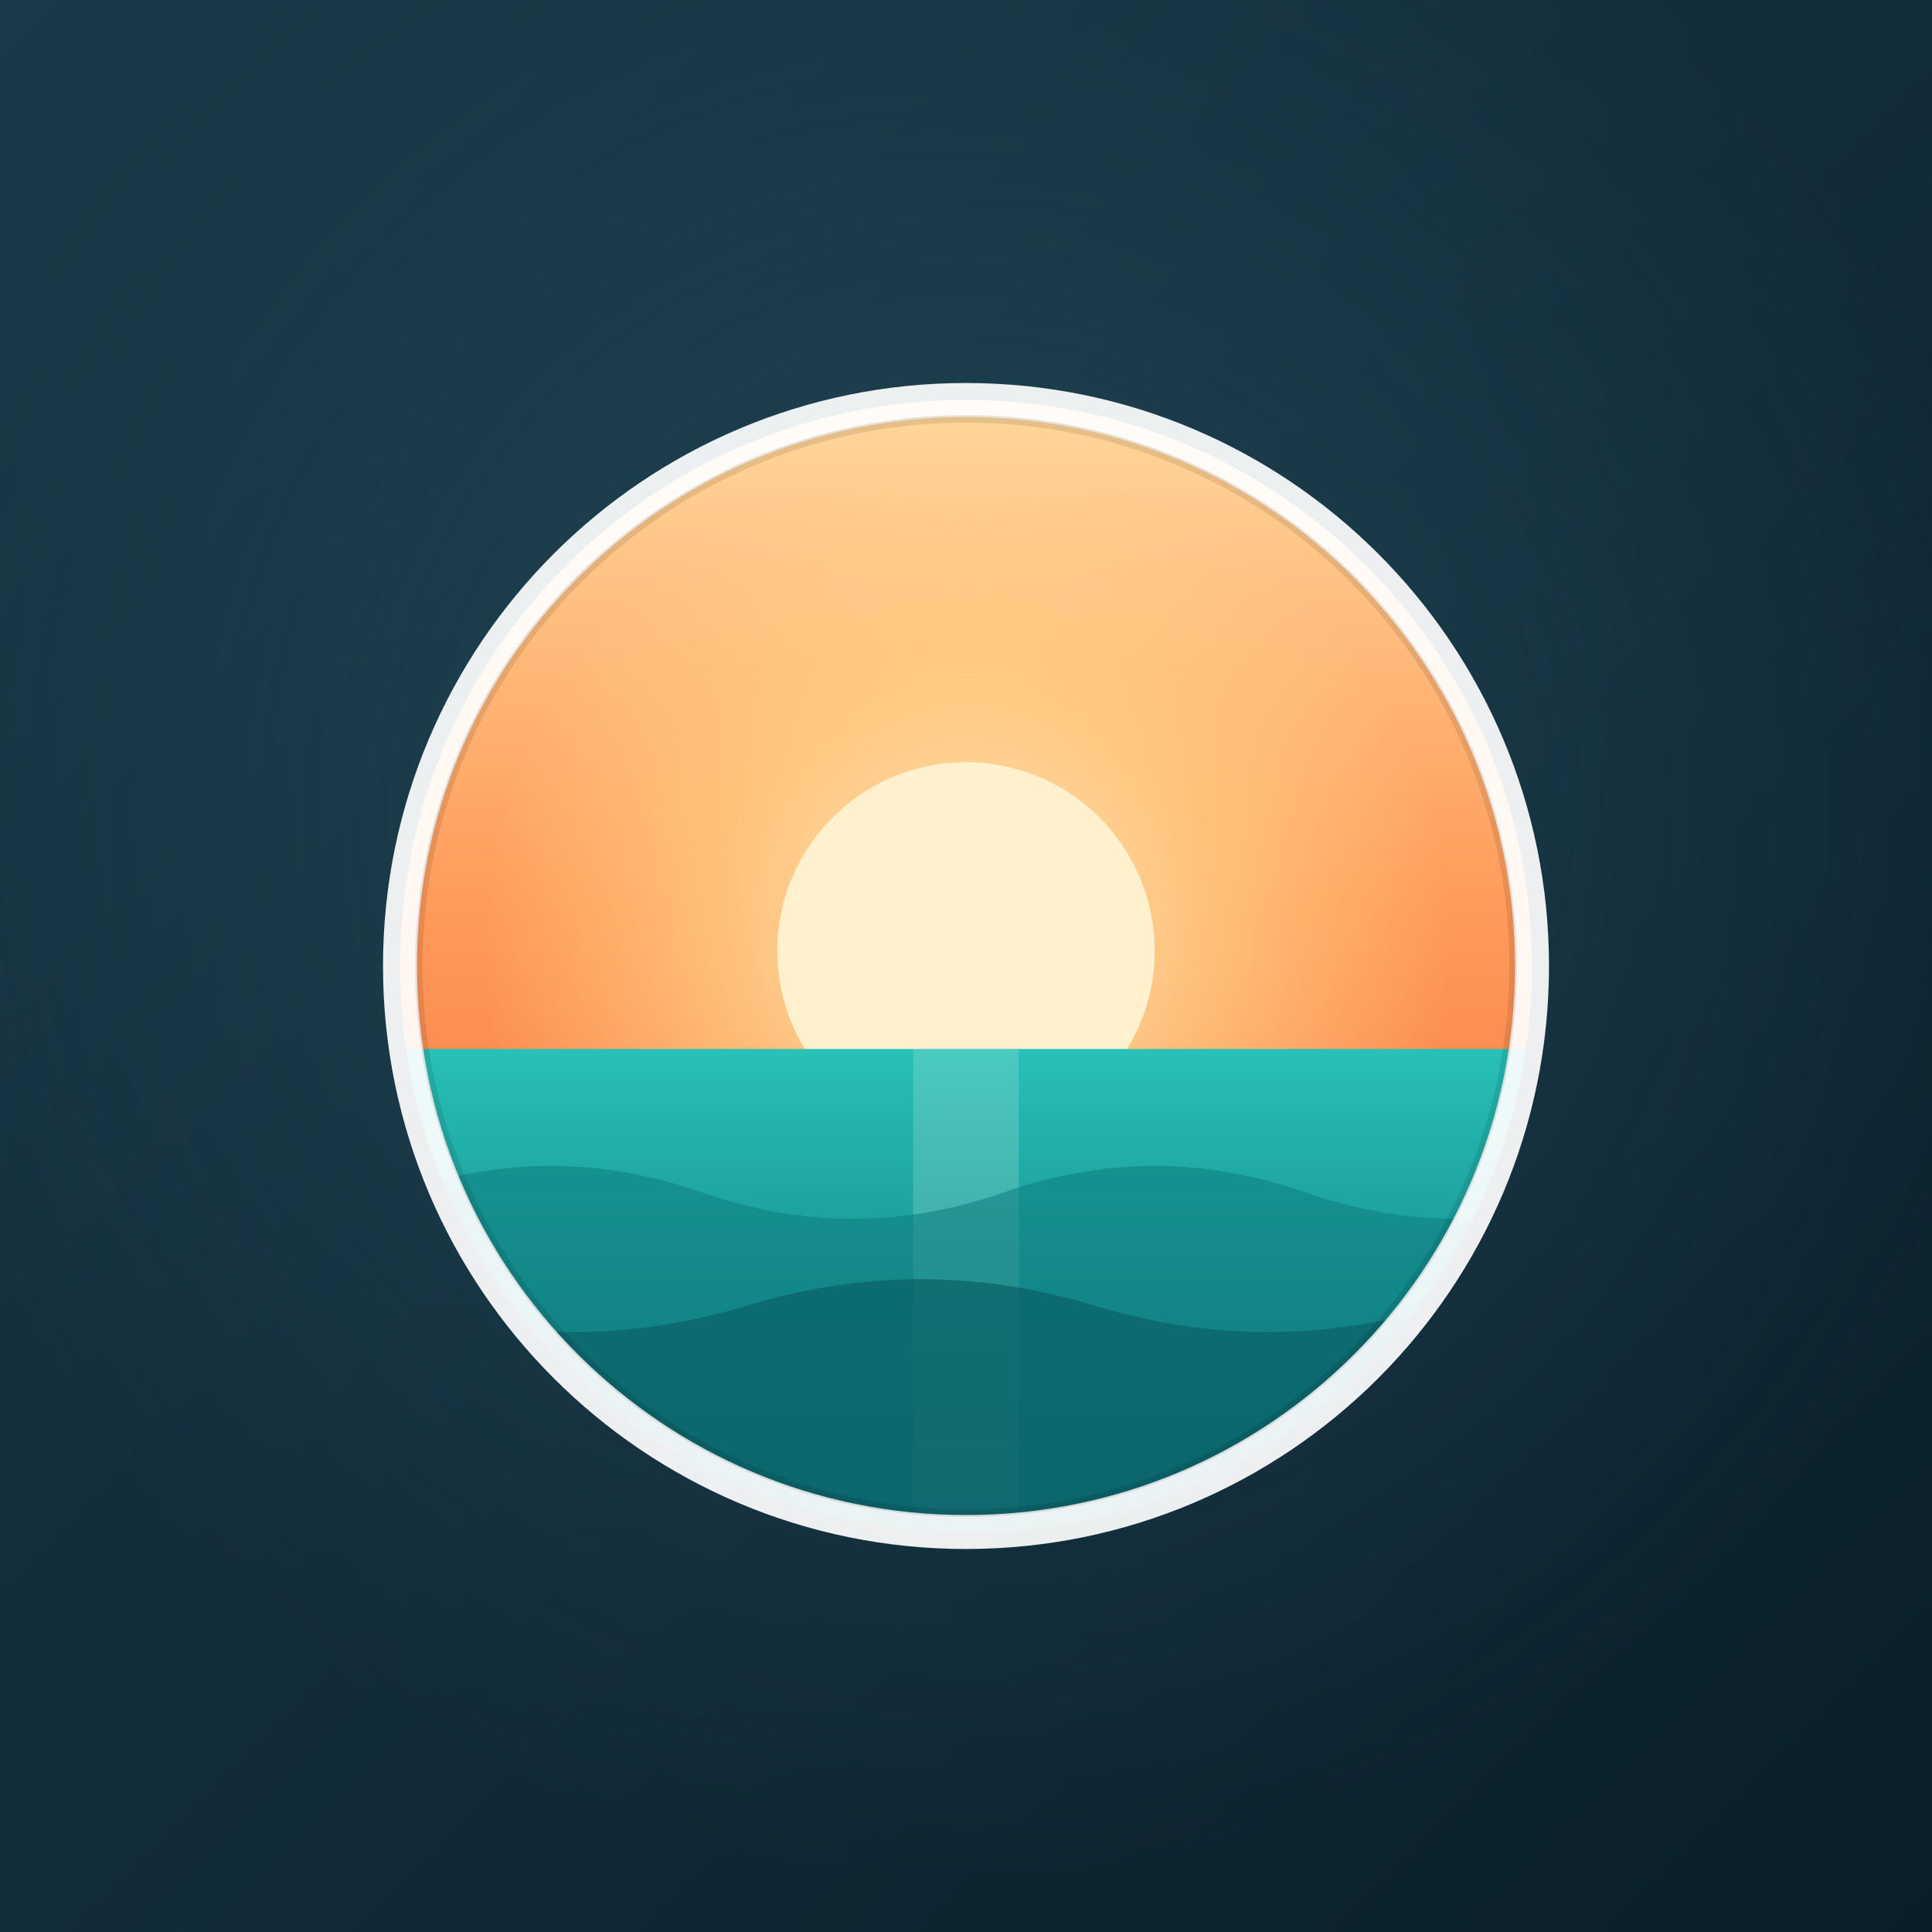
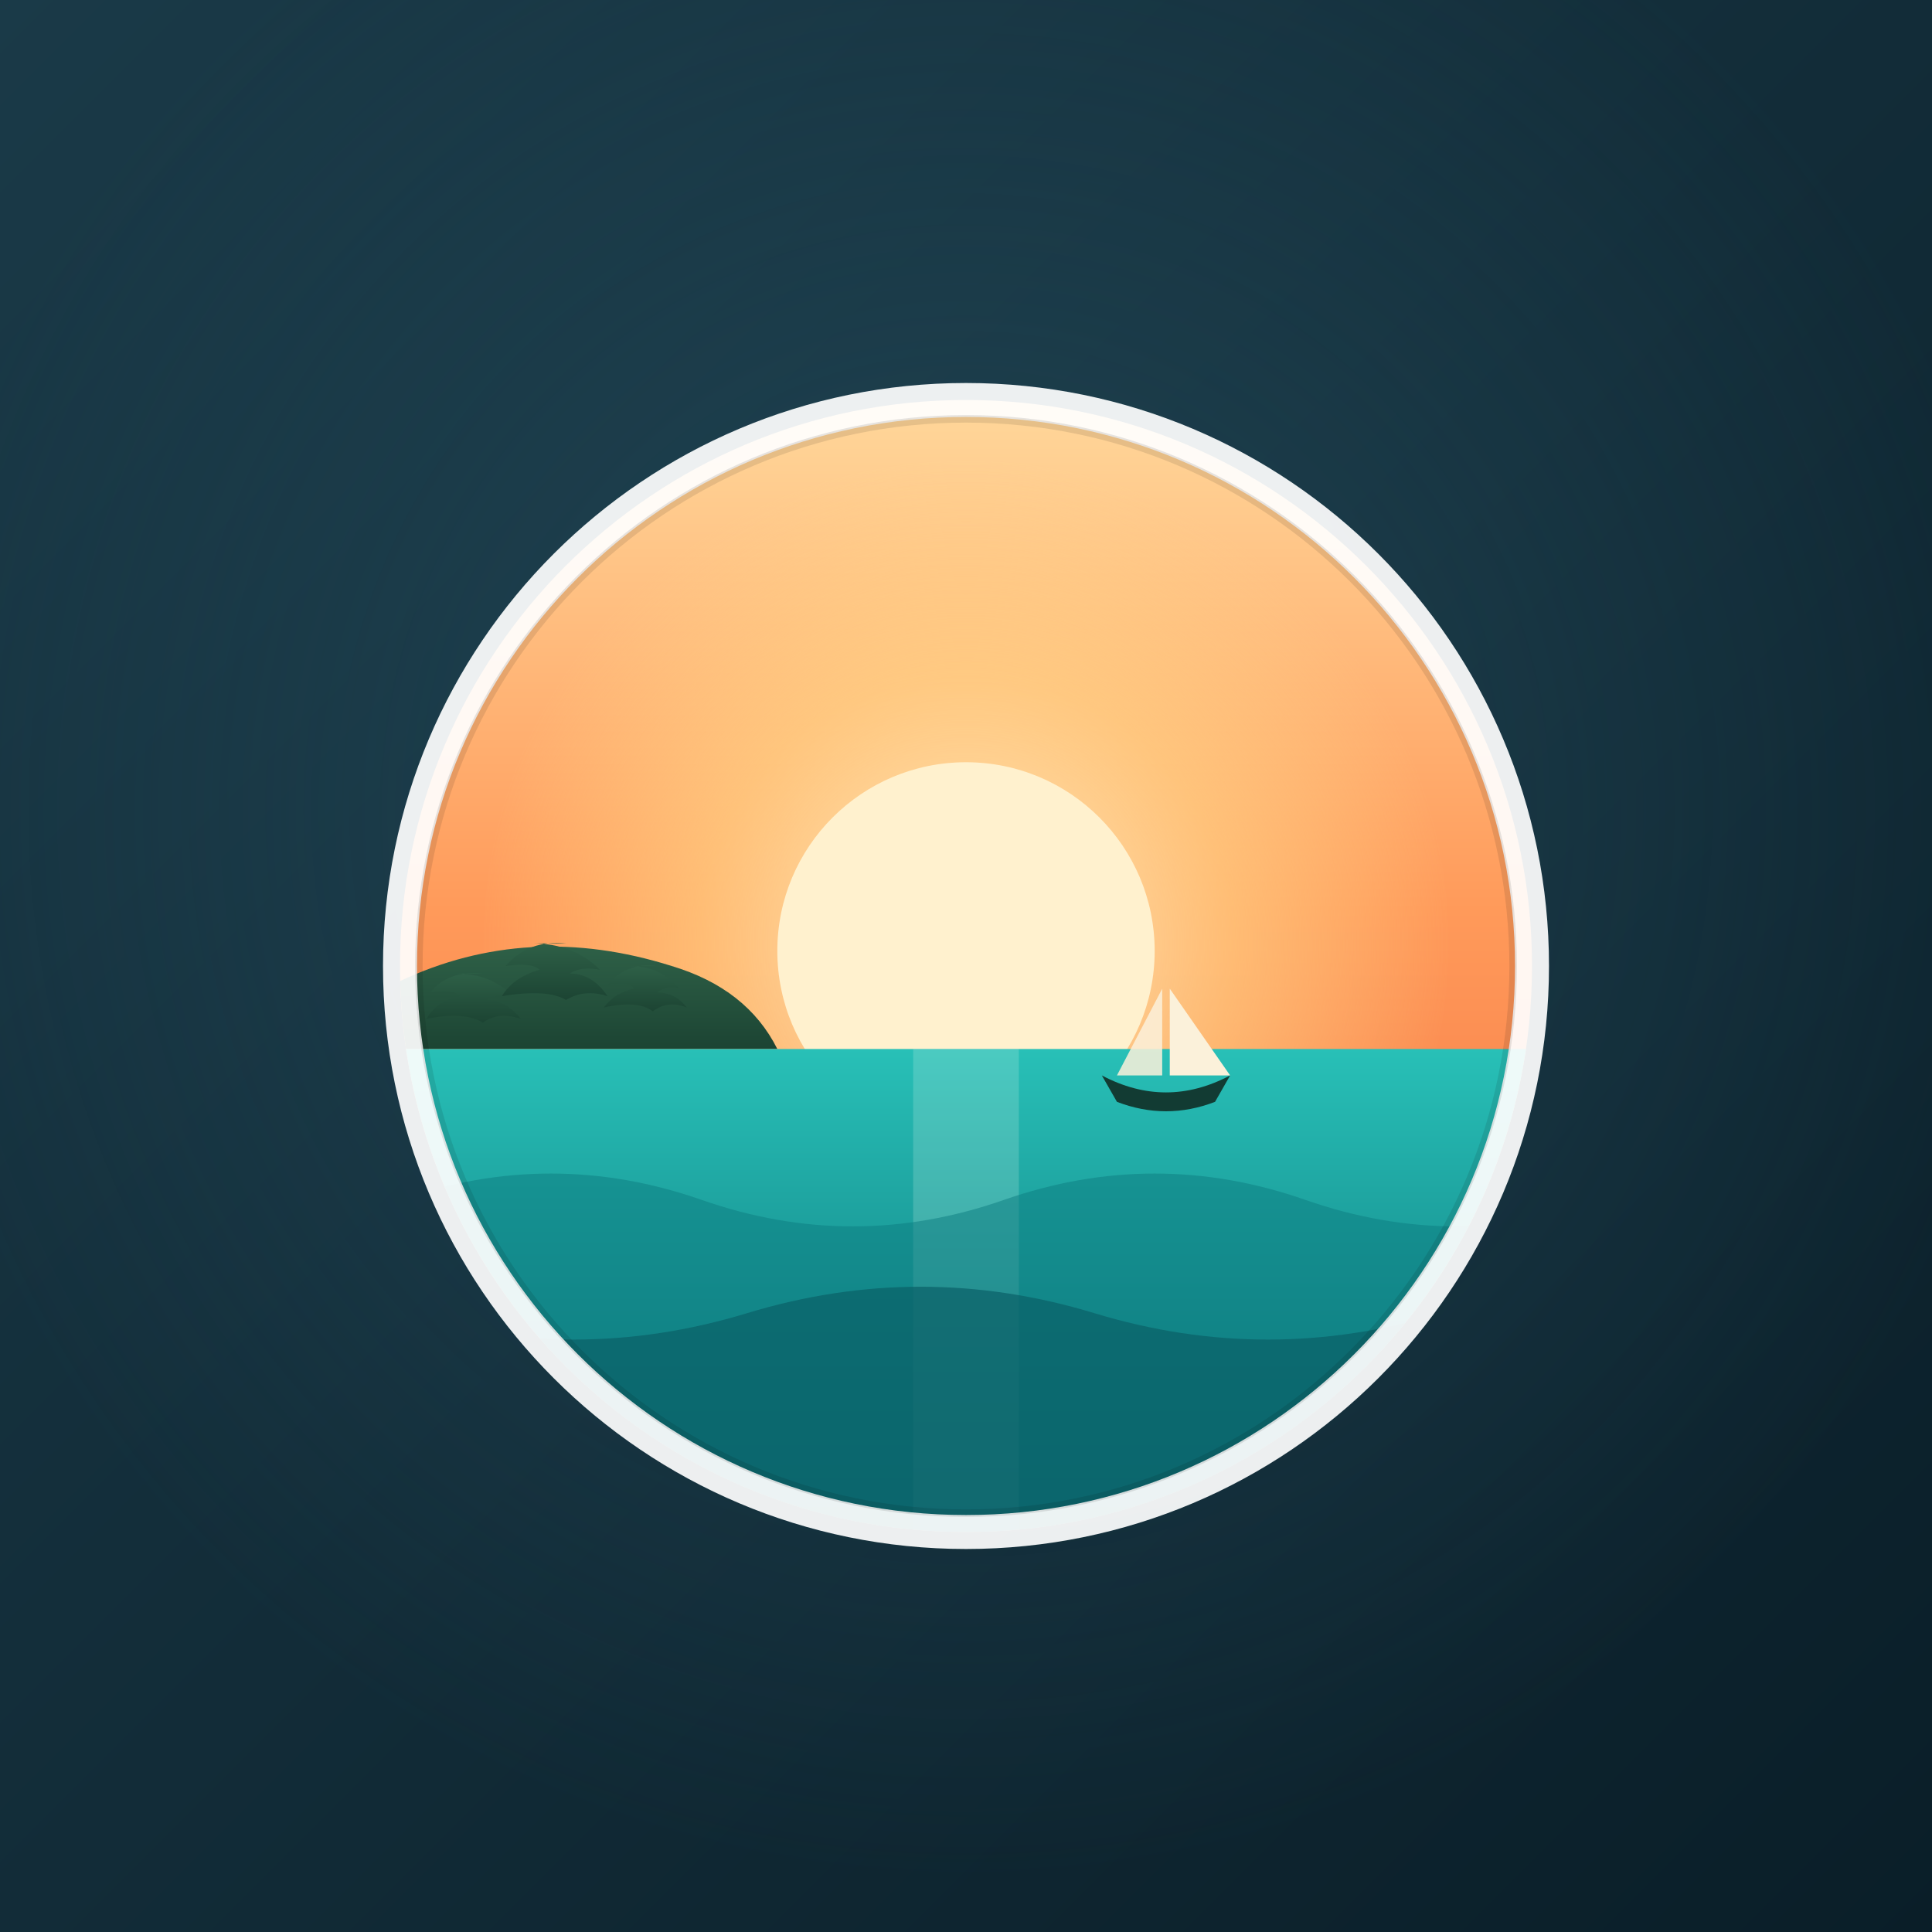
<svg xmlns="http://www.w3.org/2000/svg" viewBox="0 0 512 512" width="512" height="512">
  <defs>
    <linearGradient id="bg" x1="0" y1="0" x2="1" y2="1">
      <stop offset="0" stop-color="#1A3A48" />
      <stop offset="1" stop-color="#0A1E28" />
    </linearGradient>
    <radialGradient id="bgGlow" cx="0.5" cy="0.42" r="0.55">
      <stop offset="0" stop-color="#2A5566" stop-opacity=".55" />
      <stop offset="1" stop-color="#2A5566" stop-opacity="0" />
    </radialGradient>
    <linearGradient id="sky" x1="0" y1="0" x2="0" y2="1">
      <stop offset="0" stop-color="#FFD79A" />
      <stop offset=".45" stop-color="#FF9A5A" />
      <stop offset="1" stop-color="#F1663A" />
    </linearGradient>
    <linearGradient id="sea" x1="0" y1="0" x2="0" y2="1">
      <stop offset="0" stop-color="#28C0B7" />
      <stop offset="1" stop-color="#0A6A72" />
    </linearGradient>
+     <linearGradient id="land" x1="0" y1="0" x2="0" y2="1">
+       <stop offset="0" stop-color="#2E6047" />
+       <stop offset="1" stop-color="#1C4433" />
+     </linearGradient>
    <radialGradient id="sunGlow" cx="0.5" cy="0.5" r="0.5">
      <stop offset="0" stop-color="#FFF3D2" stop-opacity=".95" />
      <stop offset=".55" stop-color="#FFD98A" stop-opacity=".55" />
      <stop offset="1" stop-color="#FFD98A" stop-opacity="0" />
    </radialGradient>
    <clipPath id="disc">
      <circle cx="256" cy="256" r="150" />
    </clipPath>
  </defs>
  <rect width="512" height="512" fill="url(#bg)" />
  <rect width="512" height="512" fill="url(#bgGlow)" />
  <g clip-path="url(#disc)">
    <rect x="106" y="106" width="300" height="300" fill="url(#sky)" />
    <circle cx="256" cy="250" r="128" fill="url(#sunGlow)" />
    <circle cx="256" cy="252" r="50" fill="#FFF1CE" />
+     <g fill="url(#land)">
+       <path d="M106 278 L106 260 Q140 244 178 256 Q198 262 206 278 Z" />
+       <path d="M128 258 q-9 -1 -14 5 q6 -1 8 1 q-6 1 -9 6 q10 -2 15 1 q4 -3 10 -1 q-4 -5 -9 -5 q3 -2 7 -1 q-6 -6 -15 -6 z" />
+       <path d="M150 250 q-10 -1 -16 6 q7 -1 9 1 q-7 2 -10 7 q12 -2 17 1 q5 -3 11 -1 q-4 -6 -10 -6 q3 -2 8 -1 q-7 -7 -18 -7 z" />
+       <path d="M174 256 q-8 -1 -13 5 q6 -1 7 1 q-5 1 -8 5 q9 -2 13 1 q4 -3 9 -1 q-3 -4 -8 -4 q3 -2 6 -1 q-5 -6 -13 -6 z" />
+     </g>
    <rect x="106" y="278" width="300" height="128" fill="url(#sea)" />
    <rect x="242" y="278" width="28" height="128" fill="#EAF7EC" opacity=".18" />
-     <path d="M106 316 q40 -14 80 0 t80 0 t80 0 t80 0 V406 H106Z" fill="#0C7B7F" opacity=".55" />
-     <path d="M106 346 q46 14 92 0 t92 0 t92 0 V406 H106Z" fill="#0A5F66" opacity=".7" />
+     <g>
+       <path d="M310 262 L310 285 L326 285 Z" fill="#FBF1DA" />
+       <path d="M308 262 L308 285 L296 285 Z" fill="#FBF1DA" opacity=".85" />
+       <path d="M292 285 q17 9 34 0 l-4 7 q-13 5 -26 0 z" fill="#123B33" />
+     </g>
+     <path d="M106 318 q40 -14 80 0 t80 0 t80 0 t80 0 V406 H106Z" fill="#0C7B7F" opacity=".5" />
+     <path d="M106 348 q46 14 92 0 t92 0 t92 0 V406 H106Z" fill="#0A5F66" opacity=".7" />
  </g>
  <circle cx="256" cy="256" r="150" fill="none" stroke="#FFFFFF" stroke-width="9" opacity=".92" />
  <circle cx="256" cy="256" r="145" fill="none" stroke="#000000" stroke-width="2" opacity=".10" />
</svg>
